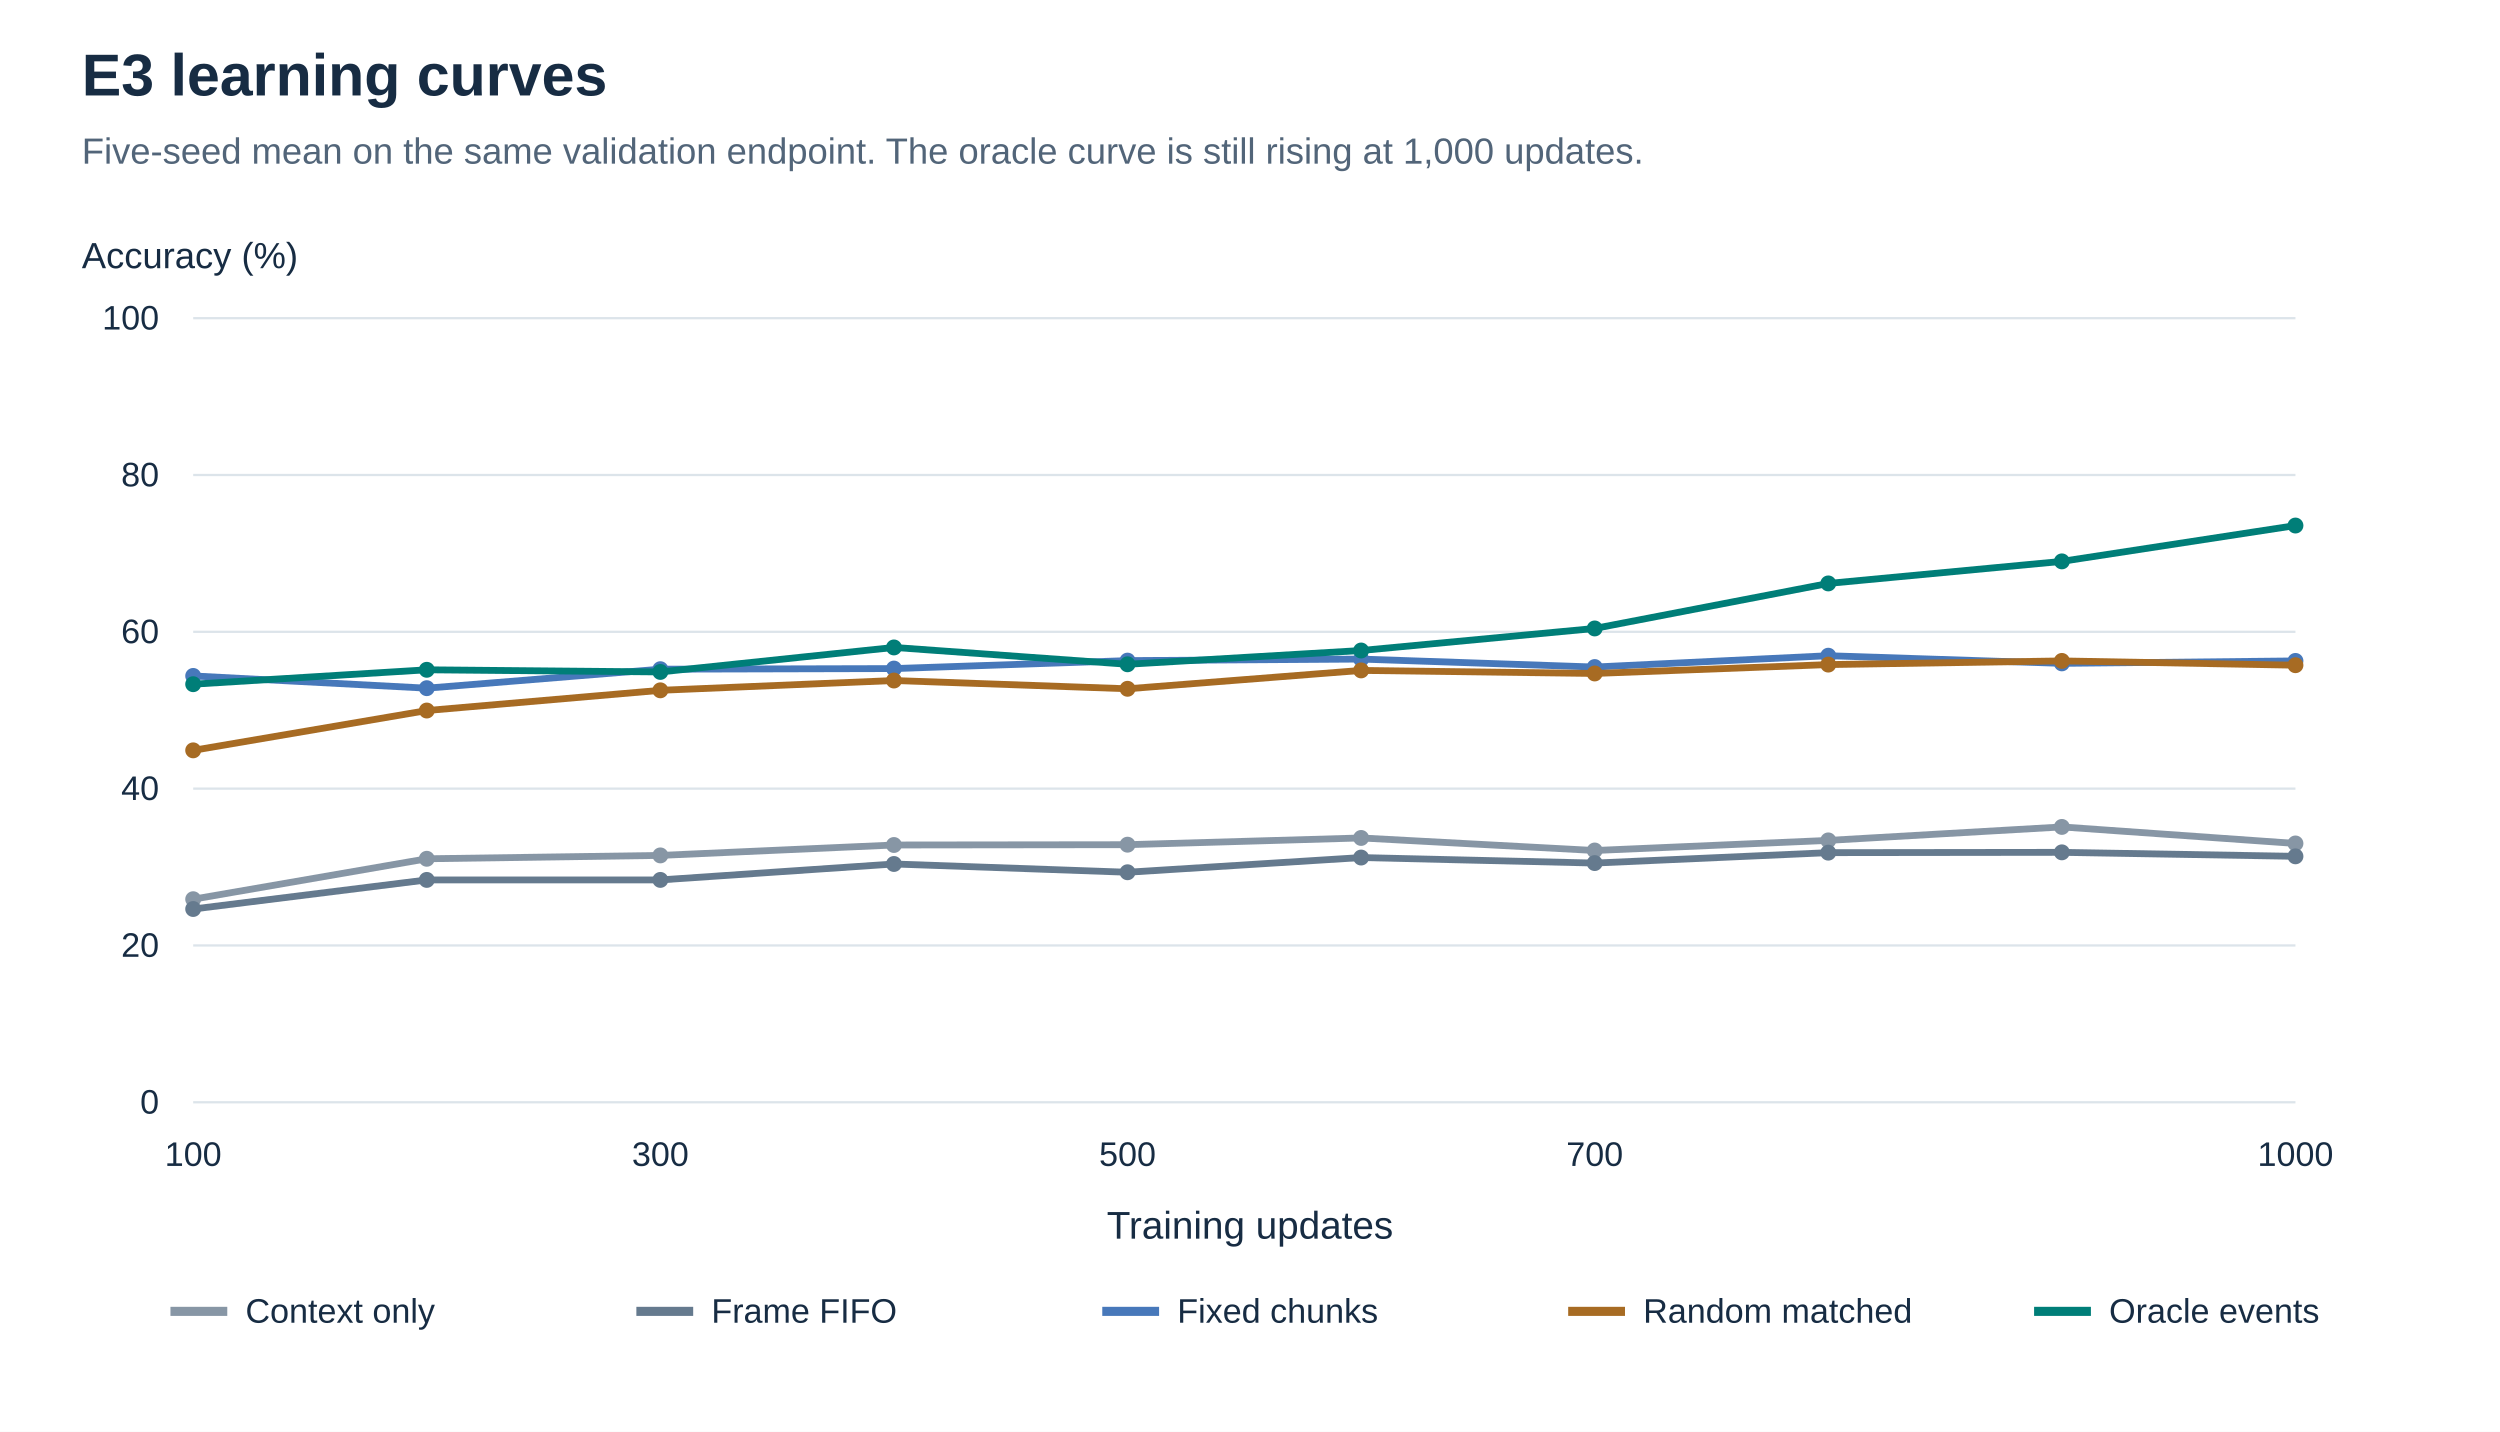
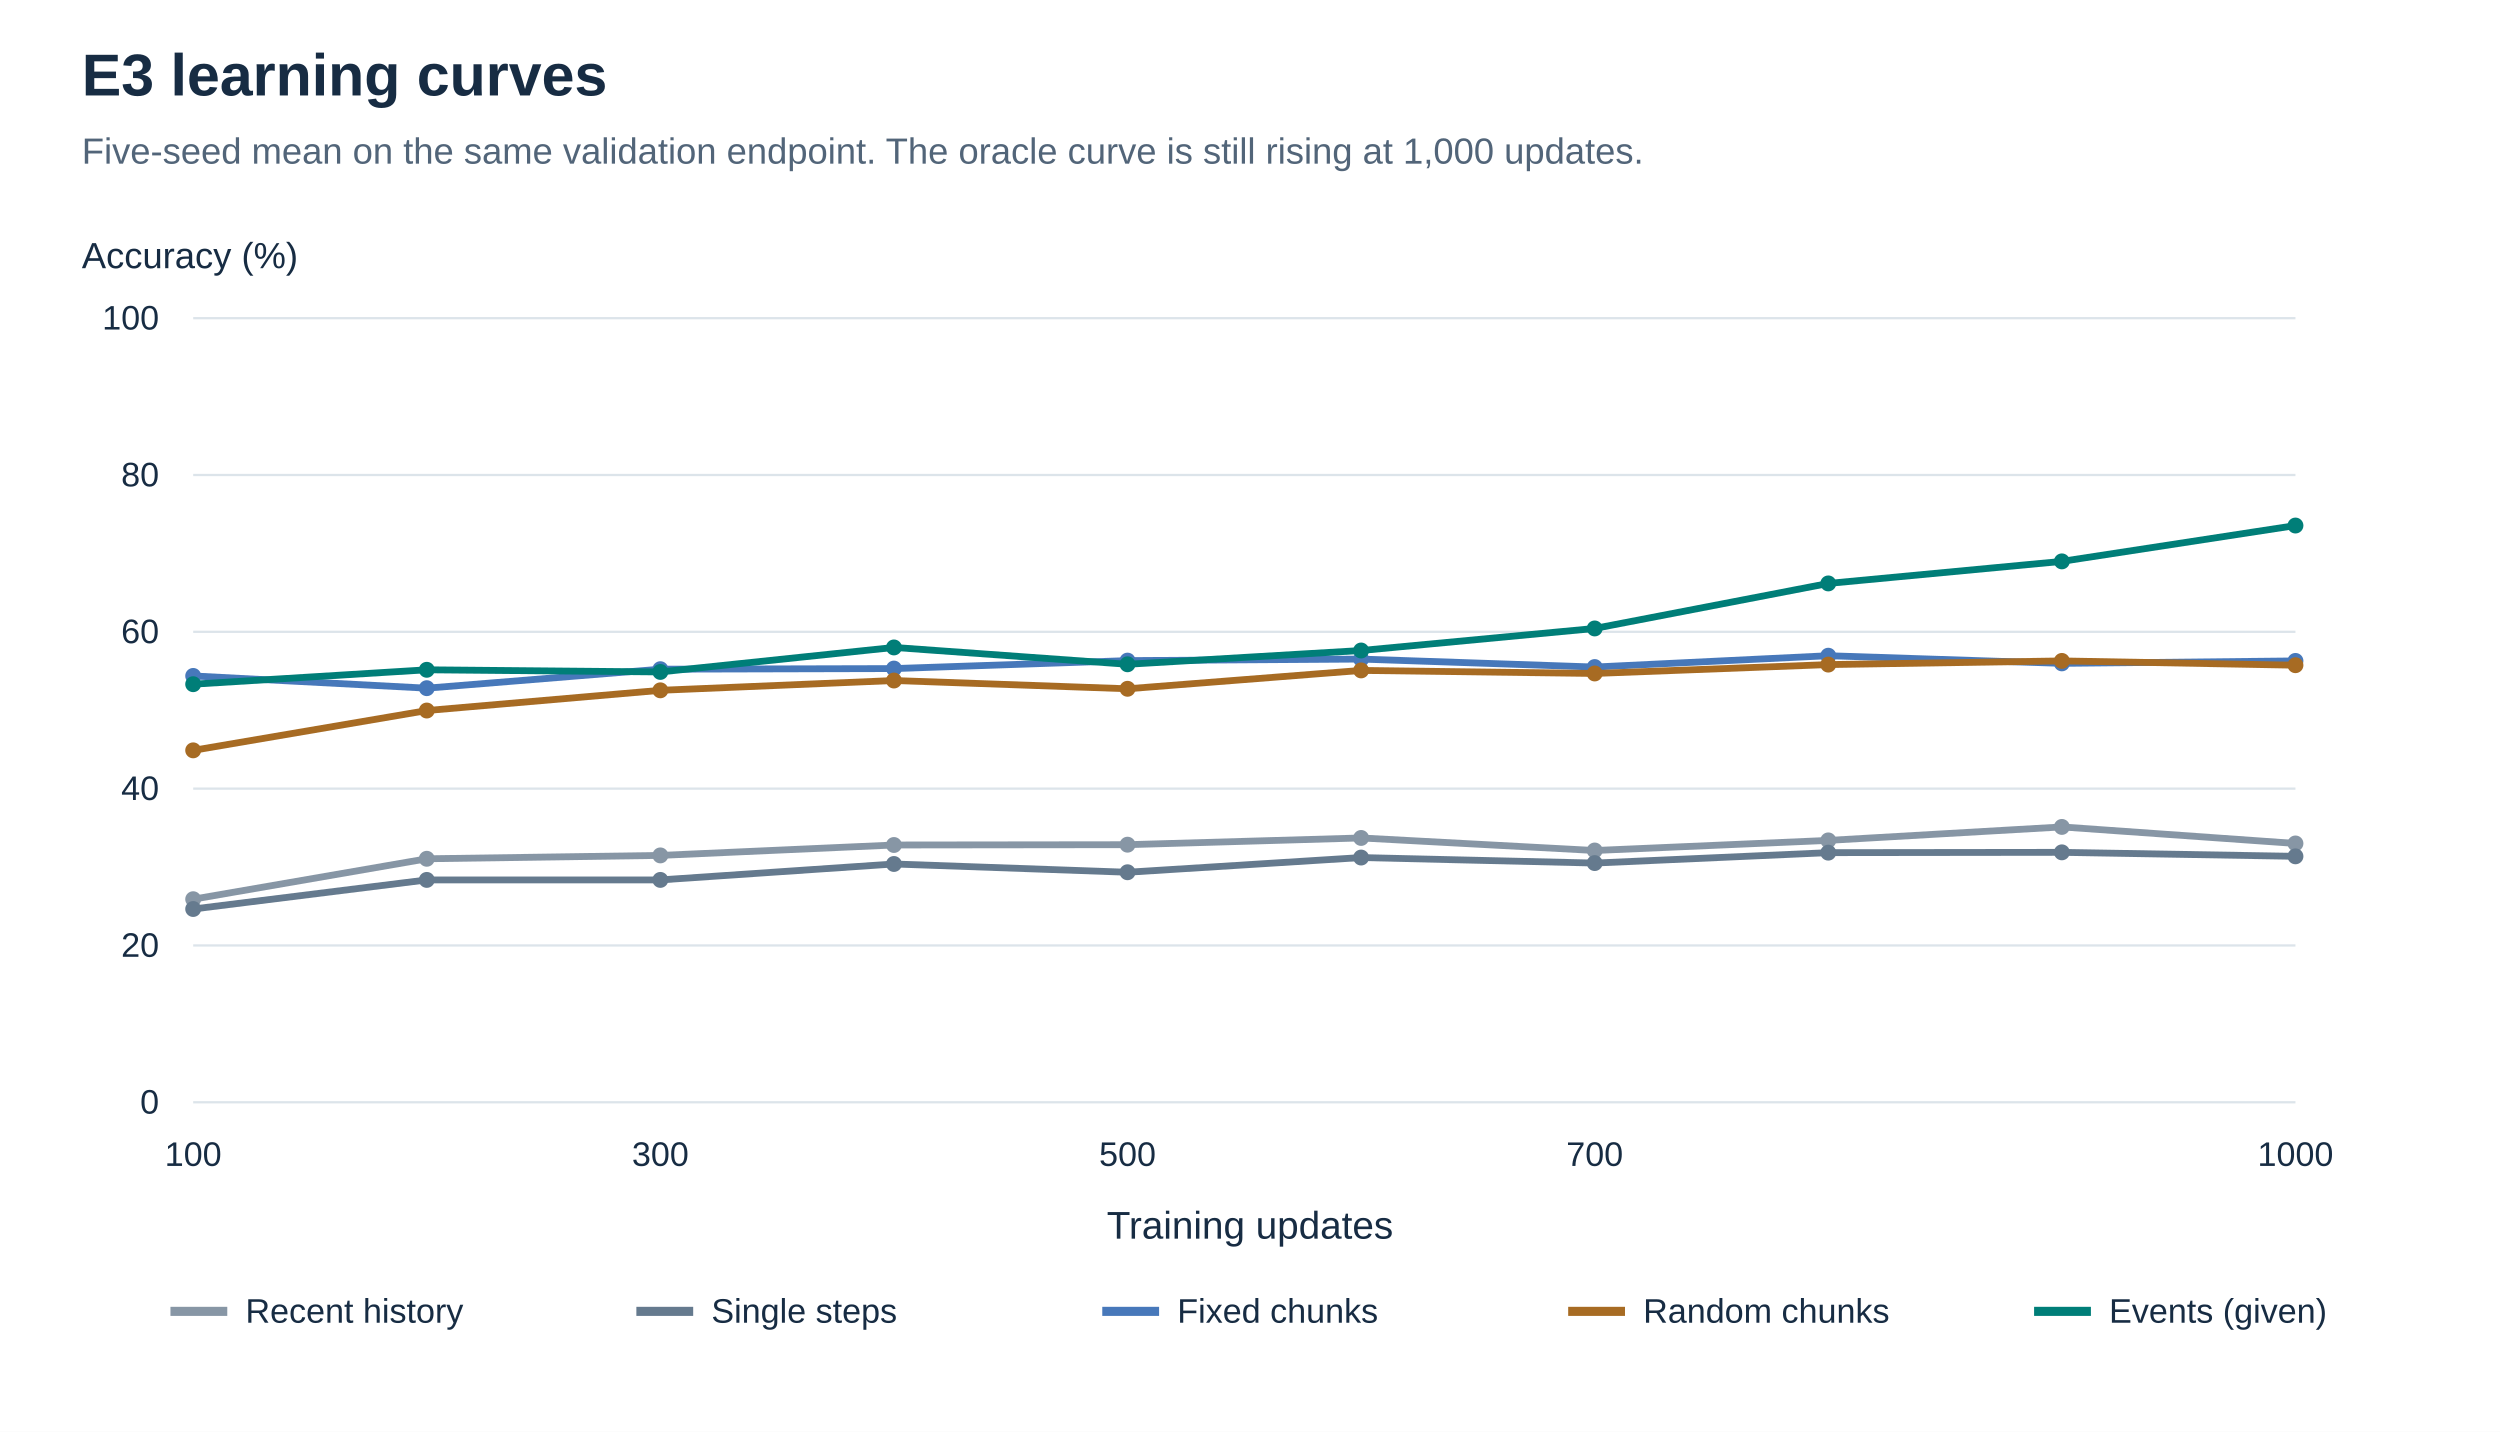
<svg xmlns="http://www.w3.org/2000/svg" width="1100" height="630" viewBox="0 0 1100 630" role="img" aria-label="E3 learning curves">
  <defs>
    <marker id="arrow" markerWidth="8" markerHeight="8" refX="7" refY="4" orient="auto">
      <path d="M0,0 L8,4 L0,8" fill="#607083" />
    </marker>
  </defs>
  <style>text{font-family:Arial,Helvetica,sans-serif;fill:#172C43} .small{fill:#526579}</style>
  <rect width="1100" height="630" fill="#FFFFFF" />
  <text x="36" y="42" font-size="26" font-weight="700" text-anchor="start" style="fill:#172C43">E3 learning curves</text>
  <text x="36" y="72" font-size="16" font-weight="400" text-anchor="start" style="fill:#526579">Five-seed mean on the same validation endpoint. The oracle curve is still rising at 1,000 updates.</text>
  <line x1="85" y1="485.0" x2="1010" y2="485.0" stroke="#DCE4EA" stroke-width="1" />
  <text x="70" y="490.0" font-size="15" font-weight="400" text-anchor="end" style="fill:#172C43">0</text>
  <line x1="85" y1="416.0" x2="1010" y2="416.0" stroke="#DCE4EA" stroke-width="1" />
  <text x="70" y="421.0" font-size="15" font-weight="400" text-anchor="end" style="fill:#172C43">20</text>
  <line x1="85" y1="347.0" x2="1010" y2="347.0" stroke="#DCE4EA" stroke-width="1" />
  <text x="70" y="352.0" font-size="15" font-weight="400" text-anchor="end" style="fill:#172C43">40</text>
  <line x1="85" y1="278.0" x2="1010" y2="278.0" stroke="#DCE4EA" stroke-width="1" />
  <text x="70" y="283.0" font-size="15" font-weight="400" text-anchor="end" style="fill:#172C43">60</text>
  <line x1="85" y1="209.0" x2="1010" y2="209.0" stroke="#DCE4EA" stroke-width="1" />
  <text x="70" y="214.0" font-size="15" font-weight="400" text-anchor="end" style="fill:#172C43">80</text>
  <line x1="85" y1="140.0" x2="1010" y2="140.0" stroke="#DCE4EA" stroke-width="1" />
  <text x="70" y="145.0" font-size="15" font-weight="400" text-anchor="end" style="fill:#172C43">100</text>
  <text x="85.0" y="513" font-size="15" font-weight="400" text-anchor="middle" style="fill:#172C43">100</text>
  <text x="290.556" y="513" font-size="15" font-weight="400" text-anchor="middle" style="fill:#172C43">300</text>
  <text x="496.111" y="513" font-size="15" font-weight="400" text-anchor="middle" style="fill:#172C43">500</text>
  <text x="701.667" y="513" font-size="15" font-weight="400" text-anchor="middle" style="fill:#172C43">700</text>
  <text x="1010.0" y="513" font-size="15" font-weight="400" text-anchor="middle" style="fill:#172C43">1000</text>
  <polyline points="85.0,395.65 187.778,377.861 290.556,376.379 393.333,371.797 496.111,371.662 598.889,368.697 701.667,374.223 804.444,369.775 907.222,363.846 1010.0,371.123" fill="none" stroke="#8796A5" stroke-width="3" />
  <circle cx="85.0" cy="395.65" r="3.5" fill="#8796A5" stroke="none" />
  <circle cx="187.778" cy="377.861" r="3.5" fill="#8796A5" stroke="none" />
  <circle cx="290.556" cy="376.379" r="3.5" fill="#8796A5" stroke="none" />
  <circle cx="393.333" cy="371.797" r="3.5" fill="#8796A5" stroke="none" />
  <circle cx="496.111" cy="371.662" r="3.5" fill="#8796A5" stroke="none" />
  <circle cx="598.889" cy="368.697" r="3.5" fill="#8796A5" stroke="none" />
  <circle cx="701.667" cy="374.223" r="3.5" fill="#8796A5" stroke="none" />
  <circle cx="804.444" cy="369.775" r="3.5" fill="#8796A5" stroke="none" />
  <circle cx="907.222" cy="363.846" r="3.5" fill="#8796A5" stroke="none" />
  <circle cx="1010.0" cy="371.123" r="3.5" fill="#8796A5" stroke="none" />
  <line x1="75" y1="577" x2="100" y2="577" stroke="#8796A5" stroke-width="4" />
-   <text x="108" y="582" font-size="15" font-weight="400" text-anchor="start" style="fill:#172C43">Context only</text>
+   <text x="108" y="582" font-size="15" font-weight="400" text-anchor="start" style="fill:#172C43">Recent history</text>
  <polyline points="85.0,399.963 187.778,387.16 290.556,387.16 393.333,380.152 496.111,383.791 598.889,377.322 701.667,379.748 804.444,375.166 907.222,375.031 1010.0,376.783" fill="none" stroke="#657A8E" stroke-width="3" />
  <circle cx="85.0" cy="399.963" r="3.5" fill="#657A8E" stroke="none" />
  <circle cx="187.778" cy="387.16" r="3.5" fill="#657A8E" stroke="none" />
  <circle cx="290.556" cy="387.16" r="3.5" fill="#657A8E" stroke="none" />
  <circle cx="393.333" cy="380.152" r="3.5" fill="#657A8E" stroke="none" />
  <circle cx="496.111" cy="383.791" r="3.5" fill="#657A8E" stroke="none" />
  <circle cx="598.889" cy="377.322" r="3.5" fill="#657A8E" stroke="none" />
  <circle cx="701.667" cy="379.748" r="3.5" fill="#657A8E" stroke="none" />
  <circle cx="804.444" cy="375.166" r="3.5" fill="#657A8E" stroke="none" />
  <circle cx="907.222" cy="375.031" r="3.5" fill="#657A8E" stroke="none" />
  <circle cx="1010.0" cy="376.783" r="3.5" fill="#657A8E" stroke="none" />
  <line x1="280" y1="577" x2="305" y2="577" stroke="#657A8E" stroke-width="4" />
-   <text x="313" y="582" font-size="15" font-weight="400" text-anchor="start" style="fill:#172C43">Frame FIFO</text>
+   <text x="313" y="582" font-size="15" font-weight="400" text-anchor="start" style="fill:#172C43">Single steps</text>
  <polyline points="85.0,297.406 187.778,302.797 290.556,294.441 393.333,294.172 496.111,290.668 598.889,289.994 701.667,293.498 804.444,288.512 907.222,291.881 1010.0,290.803" fill="none" stroke="#4778BA" stroke-width="3" />
  <circle cx="85.0" cy="297.406" r="3.5" fill="#4778BA" stroke="none" />
  <circle cx="187.778" cy="302.797" r="3.5" fill="#4778BA" stroke="none" />
  <circle cx="290.556" cy="294.441" r="3.5" fill="#4778BA" stroke="none" />
  <circle cx="393.333" cy="294.172" r="3.5" fill="#4778BA" stroke="none" />
  <circle cx="496.111" cy="290.668" r="3.5" fill="#4778BA" stroke="none" />
  <circle cx="598.889" cy="289.994" r="3.5" fill="#4778BA" stroke="none" />
  <circle cx="701.667" cy="293.498" r="3.5" fill="#4778BA" stroke="none" />
  <circle cx="804.444" cy="288.512" r="3.5" fill="#4778BA" stroke="none" />
  <circle cx="907.222" cy="291.881" r="3.5" fill="#4778BA" stroke="none" />
  <circle cx="1010.0" cy="290.803" r="3.5" fill="#4778BA" stroke="none" />
  <line x1="485" y1="577" x2="510" y2="577" stroke="#4778BA" stroke-width="4" />
  <text x="518" y="582" font-size="15" font-weight="400" text-anchor="start" style="fill:#172C43">Fixed chunks</text>
  <polyline points="85.0,330.154 187.778,312.635 290.556,303.74 393.333,299.428 496.111,303.066 598.889,294.98 701.667,296.328 804.444,292.42 907.222,290.803 1010.0,292.689" fill="none" stroke="#A76B23" stroke-width="3" />
  <circle cx="85.0" cy="330.154" r="3.5" fill="#A76B23" stroke="none" />
  <circle cx="187.778" cy="312.635" r="3.5" fill="#A76B23" stroke="none" />
  <circle cx="290.556" cy="303.74" r="3.5" fill="#A76B23" stroke="none" />
  <circle cx="393.333" cy="299.428" r="3.5" fill="#A76B23" stroke="none" />
  <circle cx="496.111" cy="303.066" r="3.5" fill="#A76B23" stroke="none" />
  <circle cx="598.889" cy="294.98" r="3.5" fill="#A76B23" stroke="none" />
  <circle cx="701.667" cy="296.328" r="3.5" fill="#A76B23" stroke="none" />
  <circle cx="804.444" cy="292.42" r="3.5" fill="#A76B23" stroke="none" />
  <circle cx="907.222" cy="290.803" r="3.5" fill="#A76B23" stroke="none" />
  <circle cx="1010.0" cy="292.689" r="3.5" fill="#A76B23" stroke="none" />
  <line x1="690" y1="577" x2="715" y2="577" stroke="#A76B23" stroke-width="4" />
-   <text x="723" y="582" font-size="15" font-weight="400" text-anchor="start" style="fill:#172C43">Random matched</text>
+   <text x="723" y="582" font-size="15" font-weight="400" text-anchor="start" style="fill:#172C43">Random chunks</text>
  <polyline points="85.0,301.045 187.778,294.711 290.556,295.654 393.333,284.873 496.111,292.285 598.889,286.221 701.667,276.518 804.444,256.707 907.222,247.004 1010.0,231.236" fill="none" stroke="#007E78" stroke-width="3" />
  <circle cx="85.0" cy="301.045" r="3.5" fill="#007E78" stroke="none" />
  <circle cx="187.778" cy="294.711" r="3.5" fill="#007E78" stroke="none" />
  <circle cx="290.556" cy="295.654" r="3.5" fill="#007E78" stroke="none" />
  <circle cx="393.333" cy="284.873" r="3.5" fill="#007E78" stroke="none" />
  <circle cx="496.111" cy="292.285" r="3.5" fill="#007E78" stroke="none" />
  <circle cx="598.889" cy="286.221" r="3.5" fill="#007E78" stroke="none" />
  <circle cx="701.667" cy="276.518" r="3.5" fill="#007E78" stroke="none" />
  <circle cx="804.444" cy="256.707" r="3.5" fill="#007E78" stroke="none" />
  <circle cx="907.222" cy="247.004" r="3.5" fill="#007E78" stroke="none" />
  <circle cx="1010.0" cy="231.236" r="3.5" fill="#007E78" stroke="none" />
  <line x1="895" y1="577" x2="920" y2="577" stroke="#007E78" stroke-width="4" />
-   <text x="928" y="582" font-size="15" font-weight="400" text-anchor="start" style="fill:#172C43">Oracle events</text>
+   <text x="928" y="582" font-size="15" font-weight="400" text-anchor="start" style="fill:#172C43">Events (given)</text>
  <text x="36" y="118" font-size="16" font-weight="400" text-anchor="start" style="fill:#172C43">Accuracy (%)</text>
  <text x="550" y="545" font-size="17" font-weight="400" text-anchor="middle" style="fill:#172C43">Training updates</text>
</svg>
